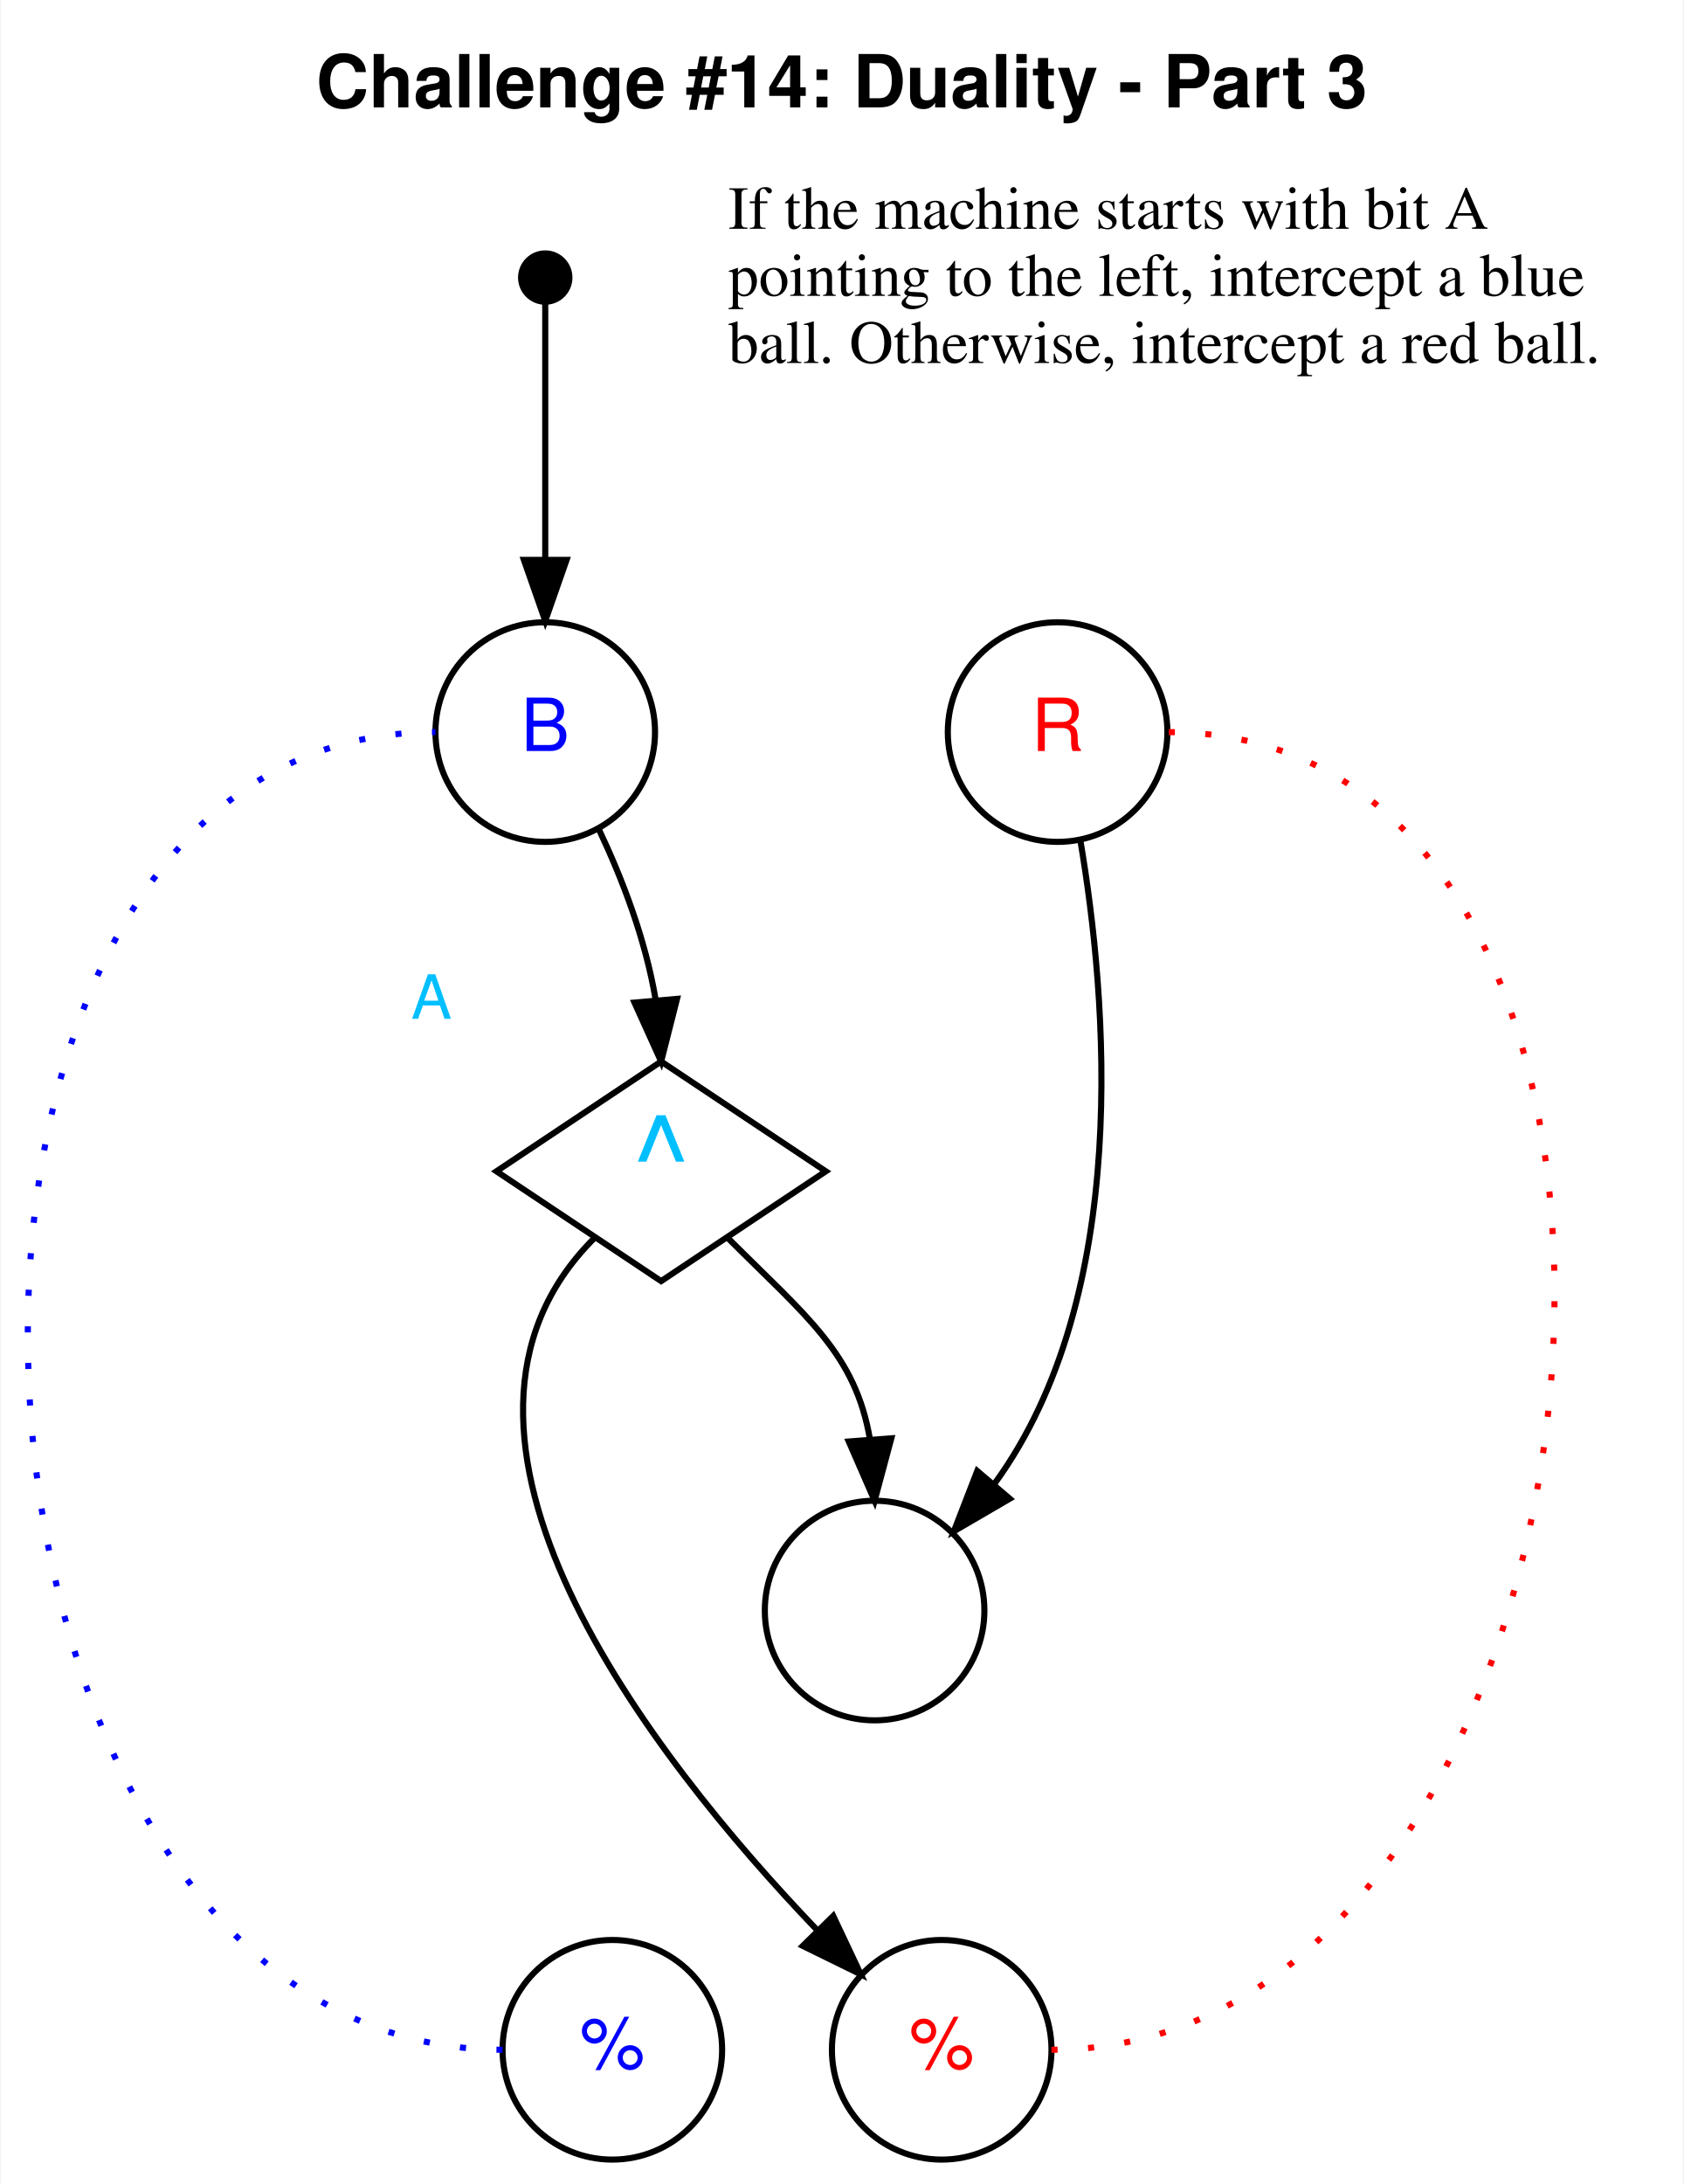
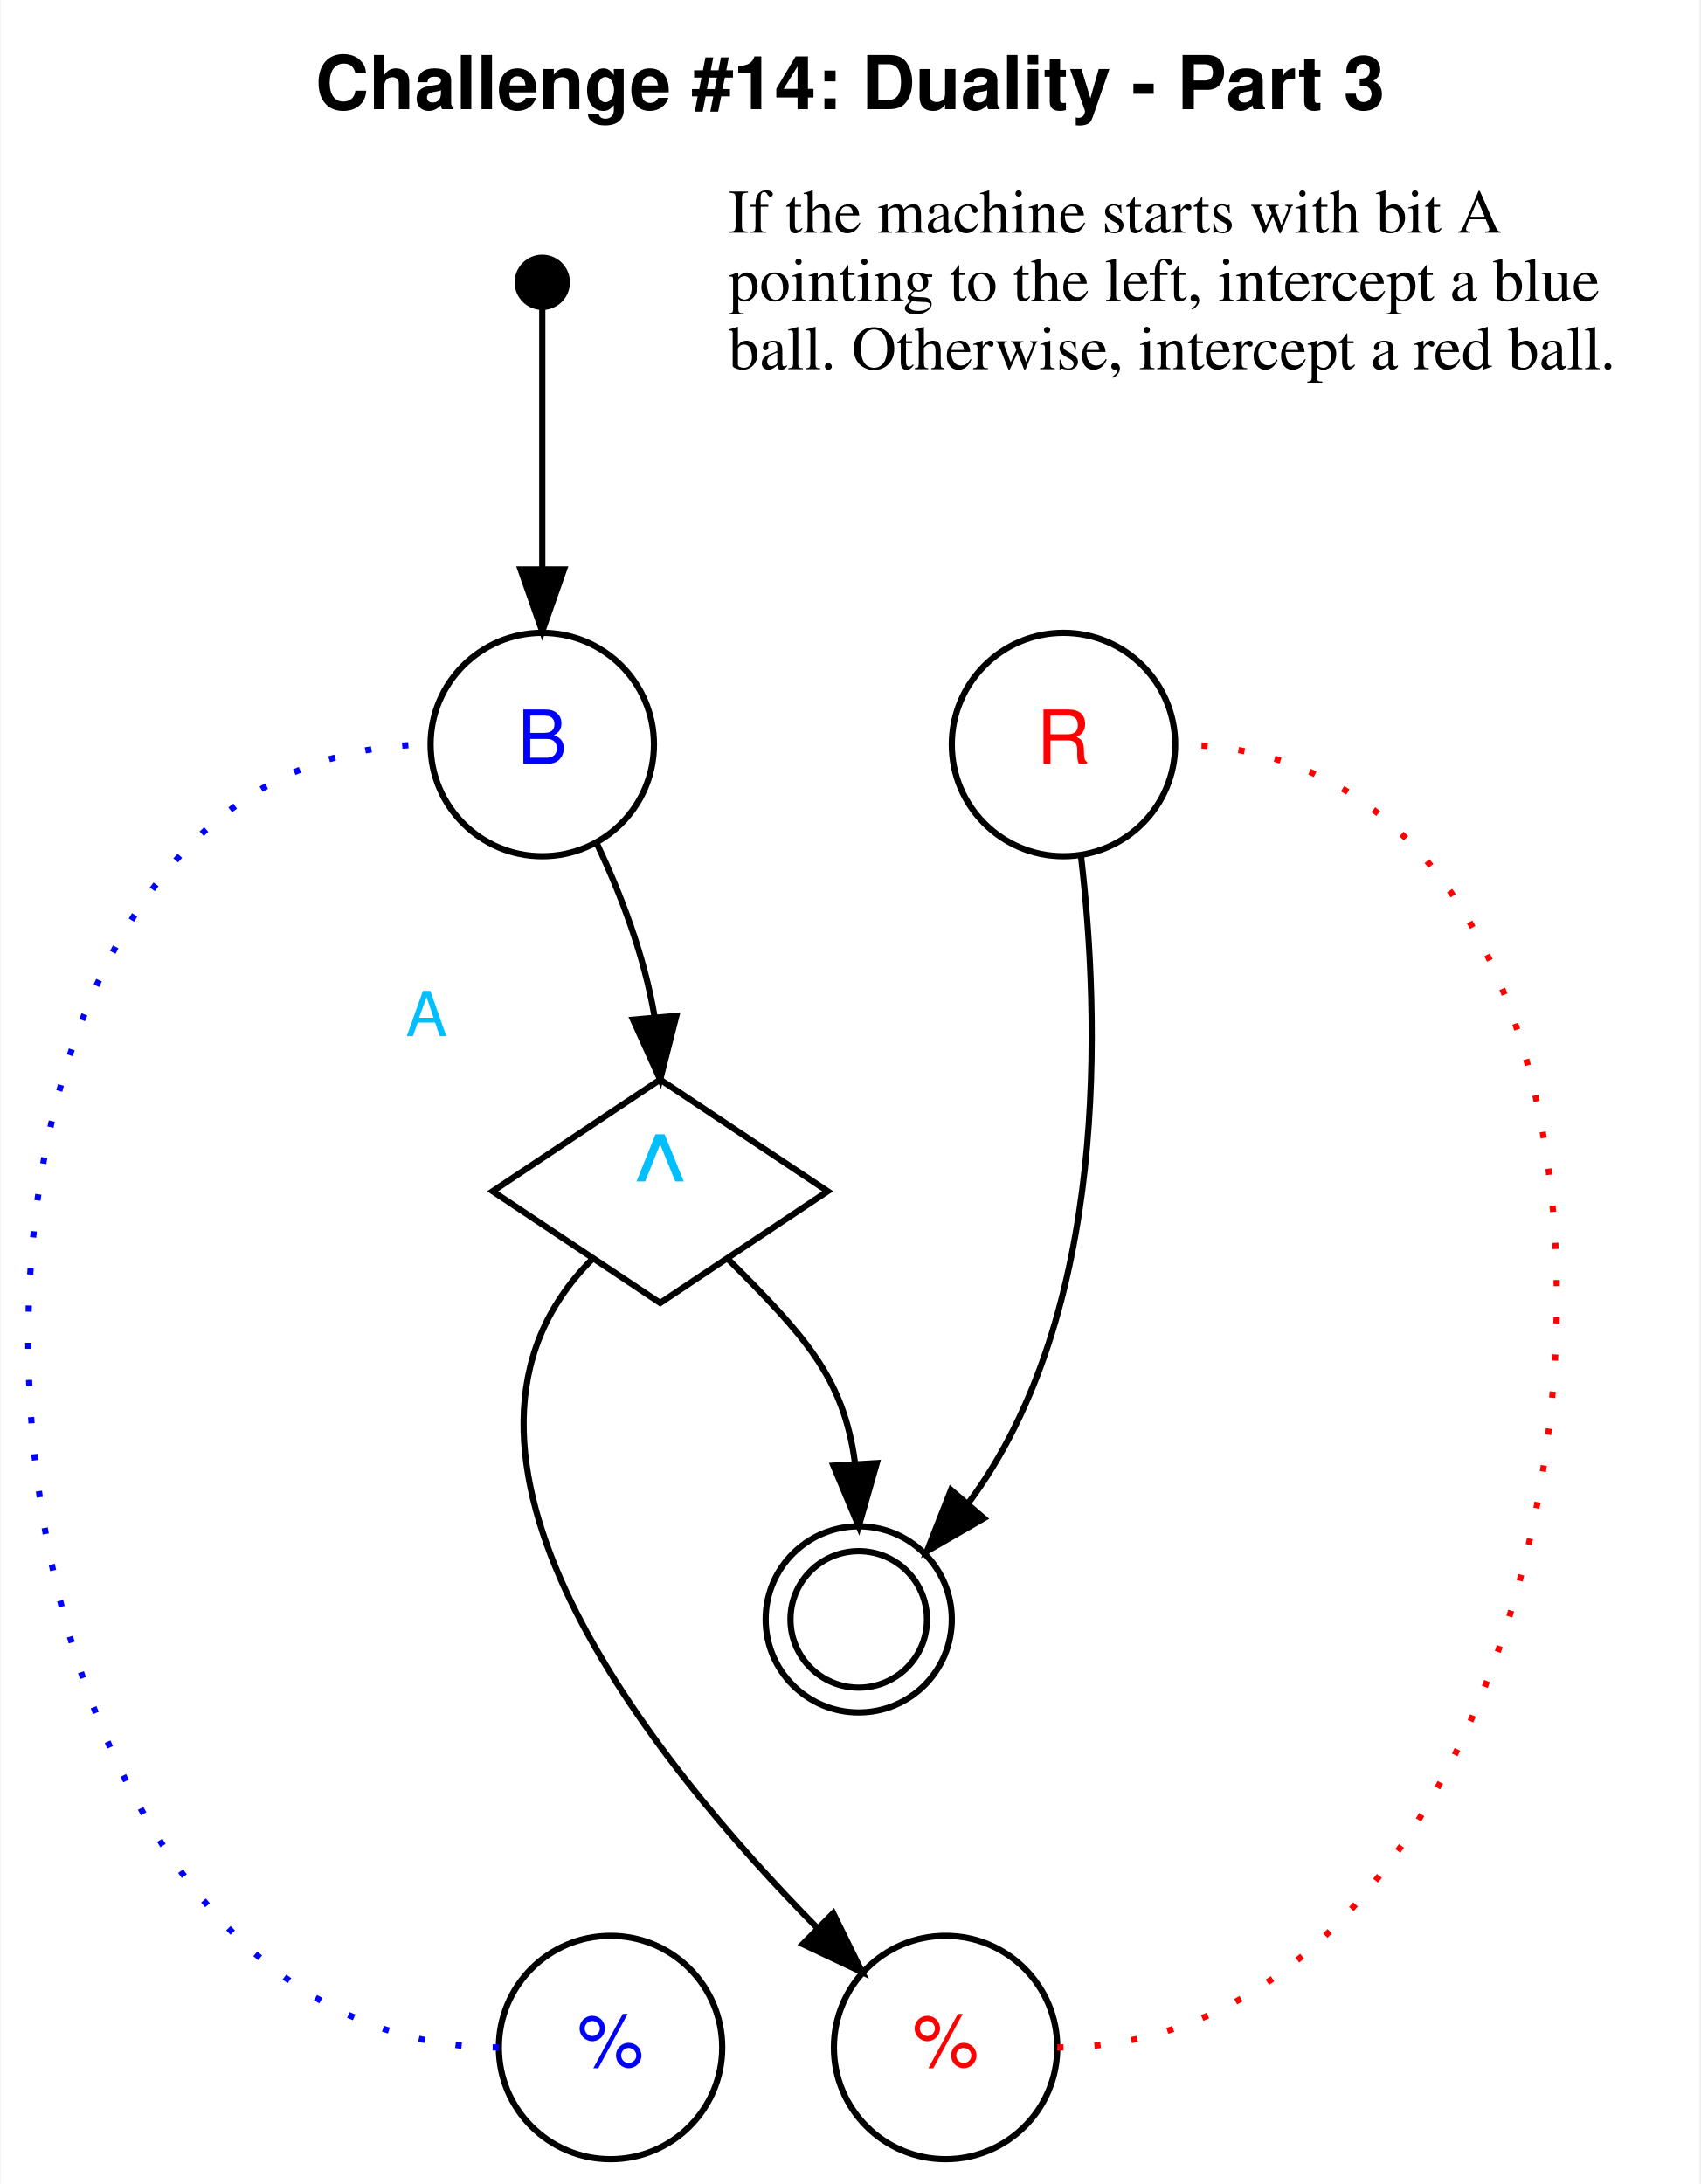
- <svg xmlns="http://www.w3.org/2000/svg" width="276pt" height="358pt" viewBox="0.00 0.00 275.78 358.00">
-   <g id="graph0" class="graph" transform="scale(1 1) rotate(0) translate(4 354)">
-     <polygon fill="#ffffff" stroke="transparent" points="-4,4 -4,-354 271.781,-354 271.781,4 -4,4" />
-     <text text-anchor="middle" x="133.89" y="-336.4" font-family="Helvetica,sans-Serif" font-weight="bold" font-size="12.00" fill="#000000">Challenge #14: Duality - Part 3</text>
+ <svg xmlns="http://www.w3.org/2000/svg" width="274pt" height="352pt" viewBox="0.00 0.00 273.78 352.00">
+   <g id="graph0" class="graph" transform="scale(1 1) rotate(0) translate(4 348)">
+     <polygon fill="#ffffff" stroke="transparent" points="-4,4 -4,-348 269.784,-348 269.784,4 -4,4" />
+     <text text-anchor="middle" x="132.892" y="-330.4" font-family="Helvetica,sans-Serif" font-weight="bold" font-size="12.00" fill="#000000">Challenge #14: Duality - Part 3</text>
    <g id="node1" class="node">
-       <ellipse fill="#000000" stroke="#000000" cx="85.281" cy="-308.5" rx="3.96" ry="3.96" />
+       <ellipse fill="#000000" stroke="#000000" cx="83.284" cy="-302.5" rx="3.96" ry="3.96" />
    </g>
    <g id="node2" class="node">
-       <ellipse fill="none" stroke="#000000" cx="85.281" cy="-234" rx="18" ry="18" />
-       <text text-anchor="middle" x="85.281" y="-230.9" font-family="Helvetica,sans-Serif" font-size="12.00" fill="#0000ff">B</text>
+       <ellipse fill="none" stroke="#000000" cx="83.284" cy="-228" rx="18" ry="18" />
+       <text text-anchor="middle" x="83.284" y="-224.9" font-family="Helvetica,sans-Serif" font-size="12.00" fill="#0000ff">B</text>
    </g>
    <g id="edge1" class="edge">
-       <path fill="none" stroke="#000000" d="M85.281,-304.495C85.281,-296.561 85.281,-278.232 85.281,-262.253" />
-       <polygon fill="#000000" stroke="#000000" points="88.781,-262.225 85.281,-252.225 81.781,-262.225 88.781,-262.225" />
+       <path fill="none" stroke="#000000" d="M83.284,-298.495C83.284,-290.561 83.284,-272.232 83.284,-256.253" />
+       <polygon fill="#000000" stroke="#000000" points="86.784,-256.225 83.284,-246.225 79.784,-256.225 86.784,-256.225" />
    </g>
    <g id="node7" class="node">
-       <polygon fill="none" stroke="#000000" points="104.281,-180 77.281,-162 104.281,-144 131.281,-162 104.281,-180" />
-       <text text-anchor="middle" x="104.281" y="-157" font-family="Helvetica,sans-Serif" font-size="20.00" fill="#00bfff">^</text>
-       <text text-anchor="start" x="56.281" y="-187" font-family="Helvetica,sans-Serif" font-size="20.00" fill="#00bfff"> </text>
-       <text text-anchor="start" x="63.281" y="-187" font-family="Helvetica,sans-Serif" font-size="10.00" fill="#00bfff">A</text>
-       <text text-anchor="start" x="70.281" y="-187" font-family="Helvetica,sans-Serif" font-size="20.00" fill="#00bfff"> </text>
+       <polygon fill="none" stroke="#000000" points="102.284,-174 75.284,-156 102.284,-138 129.284,-156 102.284,-174" />
+       <text text-anchor="middle" x="102.284" y="-151" font-family="Helvetica,sans-Serif" font-size="20.00" fill="#00bfff">^</text>
+       <text text-anchor="start" x="54.283" y="-181" font-family="Helvetica,sans-Serif" font-size="20.00" fill="#00bfff"> </text>
+       <text text-anchor="start" x="61.283" y="-181" font-family="Helvetica,sans-Serif" font-size="10.00" fill="#00bfff">A</text>
+       <text text-anchor="start" x="68.284" y="-181" font-family="Helvetica,sans-Serif" font-size="20.00" fill="#00bfff"> </text>
    </g>
    <g id="edge2" class="edge">
-       <path fill="none" stroke="#000000" d="M94.113,-217.971C97.835,-210.109 101.693,-200.172 103.39,-190.077" />
-       <polygon fill="#000000" stroke="#000000" points="106.886,-190.269 104.281,-180 99.914,-189.653 106.886,-190.269" />
+       <path fill="none" stroke="#000000" d="M92.116,-211.971C95.837,-204.109 99.696,-194.172 101.392,-184.077" />
+       <polygon fill="#000000" stroke="#000000" points="104.889,-184.269 102.284,-174 97.916,-183.653 104.889,-184.269" />
    </g>
    <g id="node3" class="node">
-       <ellipse fill="none" stroke="#000000" cx="96.281" cy="-18" rx="18" ry="18" />
-       <text text-anchor="middle" x="96.281" y="-14.9" font-family="Helvetica,sans-Serif" font-size="12.00" fill="#0000ff">%</text>
+       <ellipse fill="none" stroke="#000000" cx="94.284" cy="-18" rx="18" ry="18" />
+       <text text-anchor="middle" x="94.284" y="-14.9" font-family="Helvetica,sans-Serif" font-size="12.00" fill="#0000ff">%</text>
    </g>
    <g id="edge7" class="edge">
-       <path fill="none" stroke="#0000ff" stroke-dasharray="1,5" d="M78.281,-18C-17.844,-18 -28.844,-234 67.281,-234" />
+       <path fill="none" stroke="#0000ff" stroke-dasharray="1,5" d="M76.284,-18C-17.178,-18 -28.178,-228 65.284,-228" />
    </g>
    <g id="node5" class="node">
-       <ellipse fill="none" stroke="#000000" cx="150.281" cy="-18" rx="18" ry="18" />
-       <text text-anchor="middle" x="150.281" y="-14.9" font-family="Helvetica,sans-Serif" font-size="12.00" fill="#ff0000">%</text>
+       <ellipse fill="none" stroke="#000000" cx="148.284" cy="-18" rx="18" ry="18" />
+       <text text-anchor="middle" x="148.284" y="-14.9" font-family="Helvetica,sans-Serif" font-size="12.00" fill="#ff0000">%</text>
    </g>
    <g id="node4" class="node">
-       <ellipse fill="none" stroke="#000000" cx="169.281" cy="-234" rx="18" ry="18" />
-       <text text-anchor="middle" x="169.281" y="-230.9" font-family="Helvetica,sans-Serif" font-size="12.00" fill="#ff0000">R</text>
+       <ellipse fill="none" stroke="#000000" cx="167.284" cy="-228" rx="18" ry="18" />
+       <text text-anchor="middle" x="167.284" y="-224.9" font-family="Helvetica,sans-Serif" font-size="12.00" fill="#ff0000">R</text>
    </g>
    <g id="node8" class="node">
-       <ellipse fill="none" stroke="#000000" cx="139.281" cy="-90" rx="18" ry="18" />
+       <ellipse fill="none" stroke="#000000" cx="134.284" cy="-87" rx="11" ry="11" />
+       <ellipse fill="none" stroke="#000000" cx="134.284" cy="-87" rx="15" ry="15" />
    </g>
    <g id="edge5" class="edge">
-       <path fill="none" stroke="#000000" d="M173.006,-216.283C177.407,-190.369 181.544,-141.852 158.987,-110.86" />
-       <polygon fill="#000000" stroke="#000000" points="161.434,-108.336 152.281,-103 156.108,-112.879 161.434,-108.336" />
+       <path fill="none" stroke="#000000" d="M170.109,-210.002C173.131,-184.215 174.781,-136.487 151.994,-105.793" />
+       <polygon fill="#000000" stroke="#000000" points="154.461,-103.294 145.284,-98 149.157,-107.862 154.461,-103.294" />
    </g>
    <g id="edge8" class="edge">
-       <path fill="none" stroke="#ff0000" stroke-dasharray="1,5" d="M168.281,-18C264.651,-18 283.651,-234 187.281,-234" />
+       <path fill="none" stroke="#ff0000" stroke-dasharray="1,5" d="M166.284,-18C259.998,-18 278.998,-228 185.284,-228" />
    </g>
    <g id="node6" class="node">
-       <text text-anchor="start" x="115.281" y="-316.5" font-family="Times" font-size="10.00" fill="#000000">If the machine starts with bit A</text>
-       <text text-anchor="start" x="115.281" y="-305.5" font-family="Times" font-size="10.00" fill="#000000">pointing to the left, intercept a blue</text>
-       <text text-anchor="start" x="115.281" y="-294.5" font-family="Times" font-size="10.00" fill="#000000">ball. Otherwise, intercept a red ball.</text>
+       <text text-anchor="start" x="113.284" y="-310.5" font-family="Times" font-size="10.00" fill="#000000">If the machine starts with bit A</text>
+       <text text-anchor="start" x="113.284" y="-299.5" font-family="Times" font-size="10.00" fill="#000000">pointing to the left, intercept a blue</text>
+       <text text-anchor="start" x="113.284" y="-288.5" font-family="Times" font-size="10.00" fill="#000000">ball. Otherwise, intercept a red ball.</text>
    </g>
    <g id="edge4" class="edge">
-       <path fill="none" stroke="#000000" d="M93.281,-151C61.294,-119.013 102.508,-66.221 129.77,-37.718" />
-       <polygon fill="#000000" stroke="#000000" points="132.494,-39.941 137.017,-30.361 127.506,-35.029 132.494,-39.941" />
+       <path fill="none" stroke="#000000" d="M91.284,-145C60.667,-114.384 100.82,-64.42 127.683,-37.184" />
+       <polygon fill="#000000" stroke="#000000" points="130.168,-39.649 134.838,-30.139 125.257,-34.661 130.168,-39.649" />
    </g>
    <g id="edge3" class="edge">
-       <path fill="none" stroke="#000000" d="M115.281,-151C128.097,-138.184 136.145,-132.115 138.533,-117.978" />
-       <polygon fill="#000000" stroke="#000000" points="142.024,-118.234 139.281,-108 135.043,-117.711 142.024,-118.234" />
+       <path fill="none" stroke="#000000" d="M113.284,-145C125.62,-132.663 131.848,-125.943 133.688,-112.186" />
+       <polygon fill="#000000" stroke="#000000" points="137.194,-112.187 134.284,-102 130.206,-111.779 137.194,-112.187" />
    </g>
  </g>
</svg>
